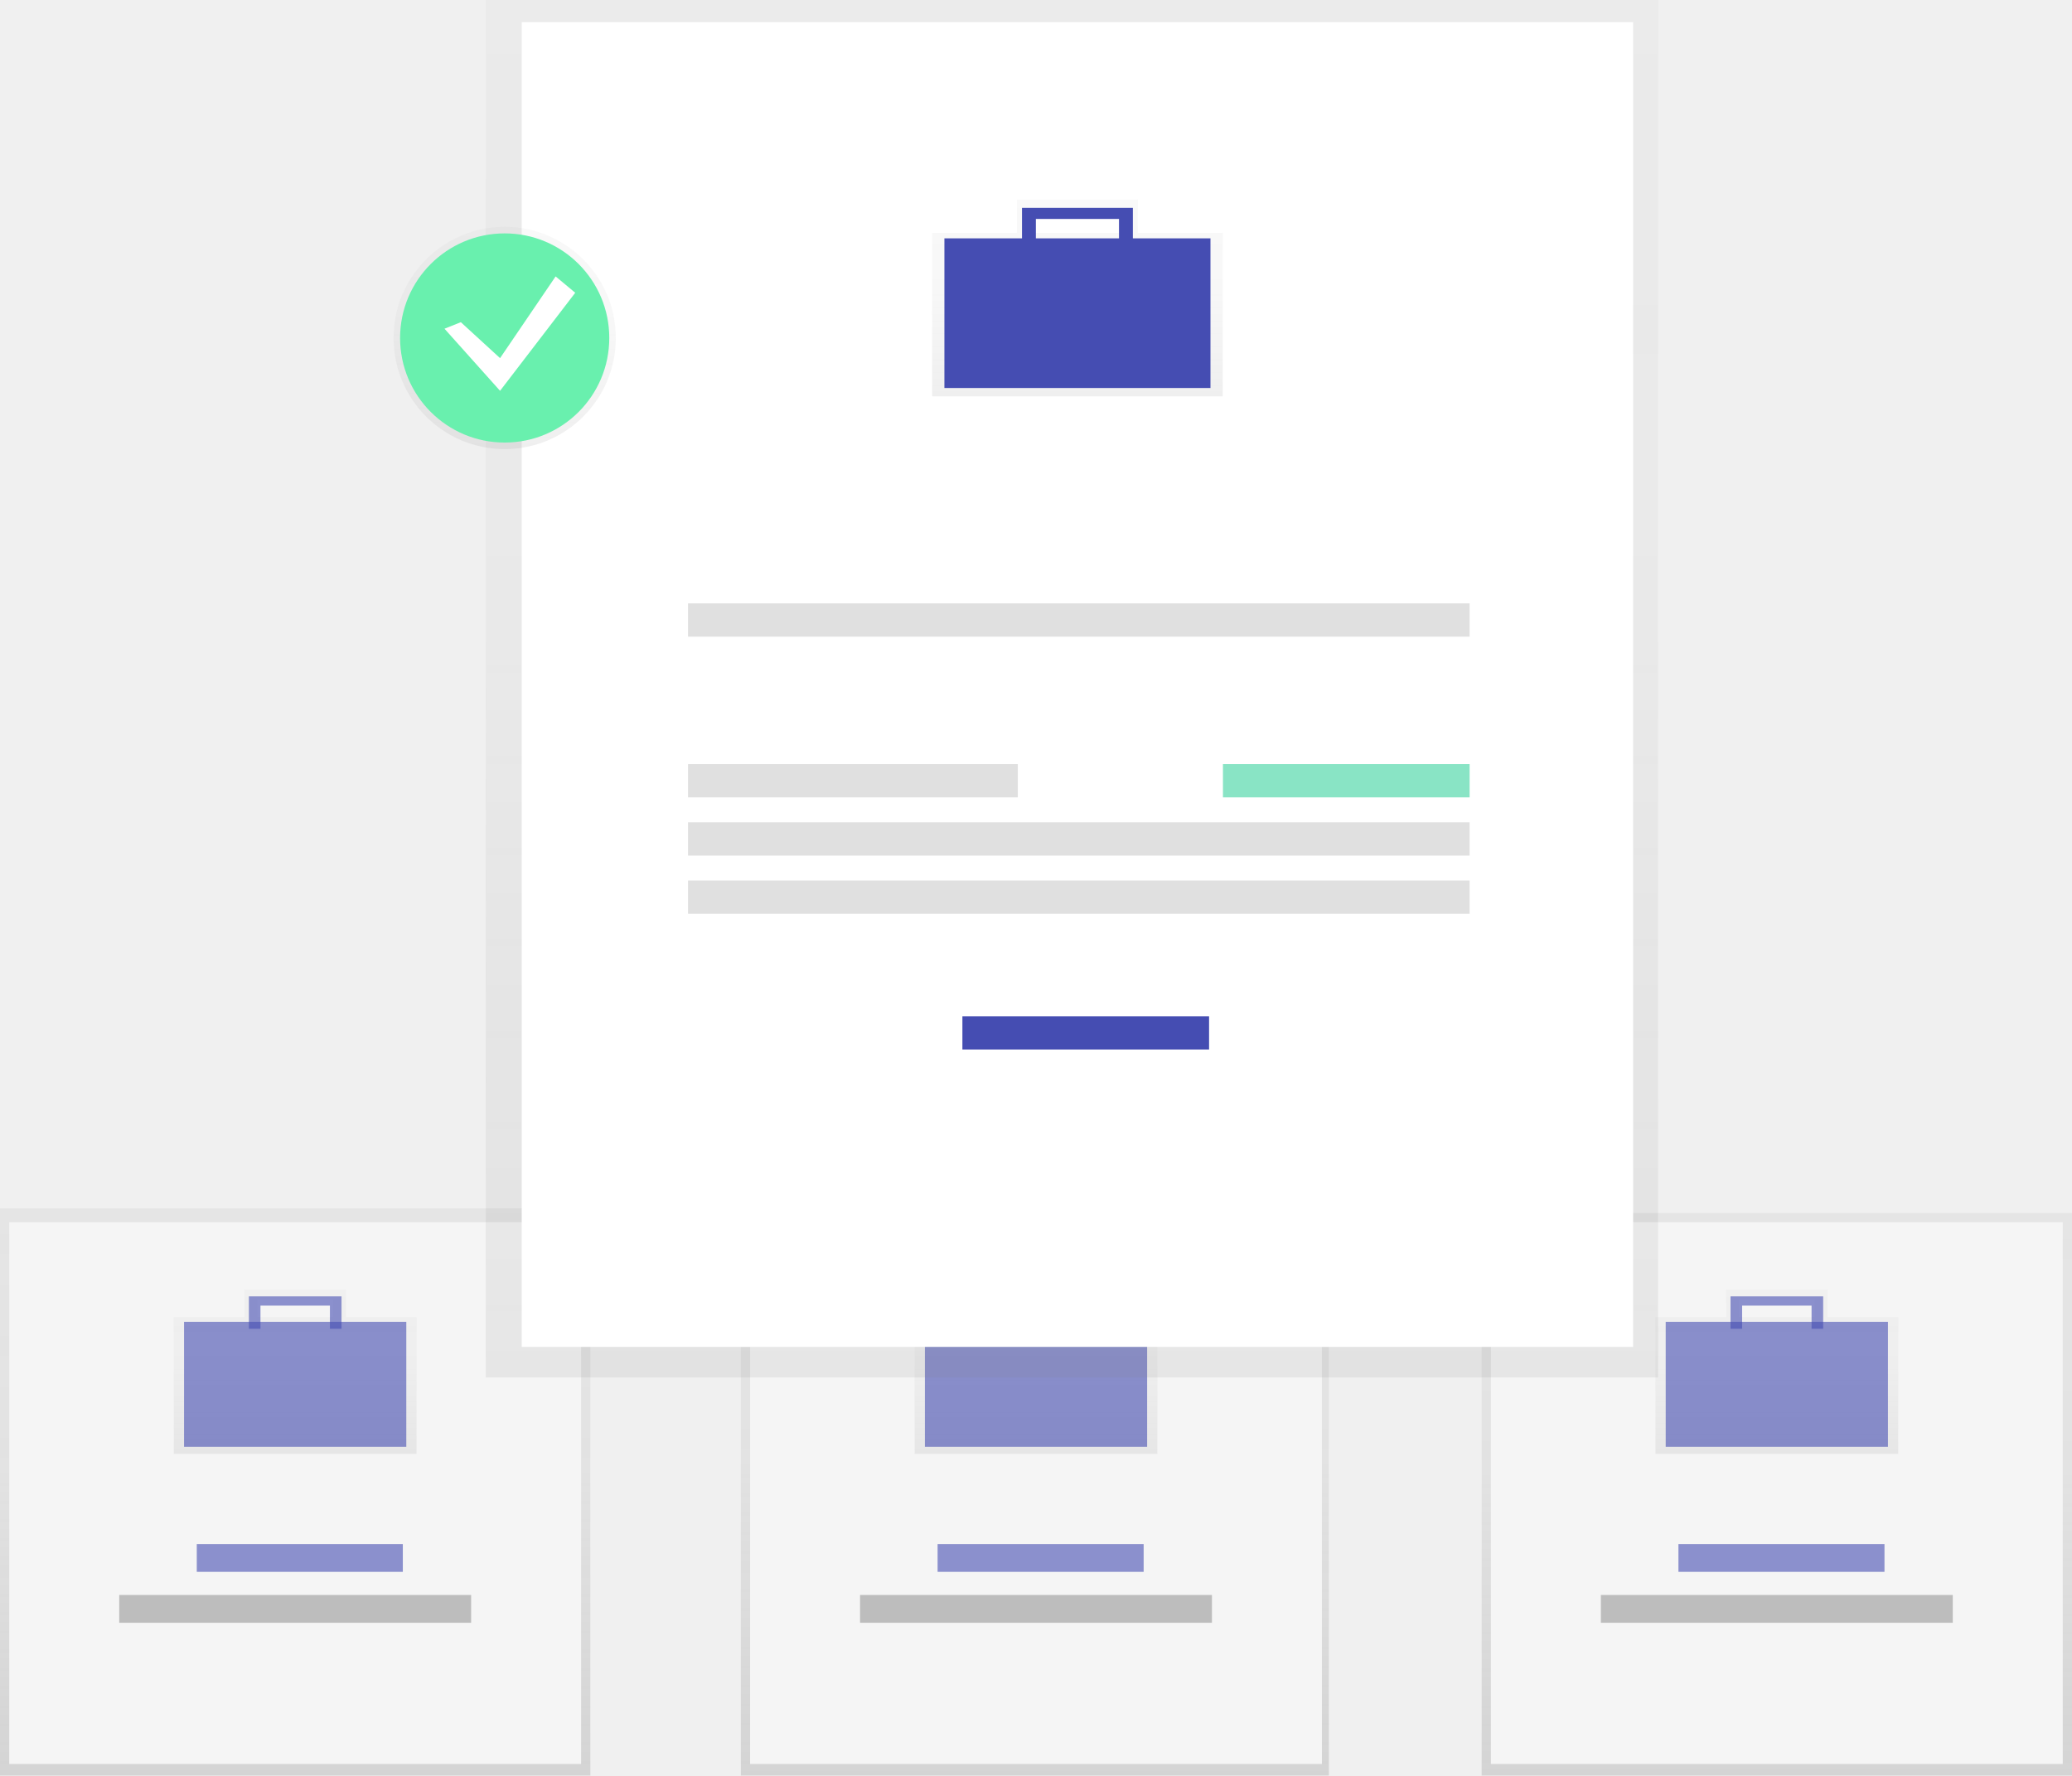
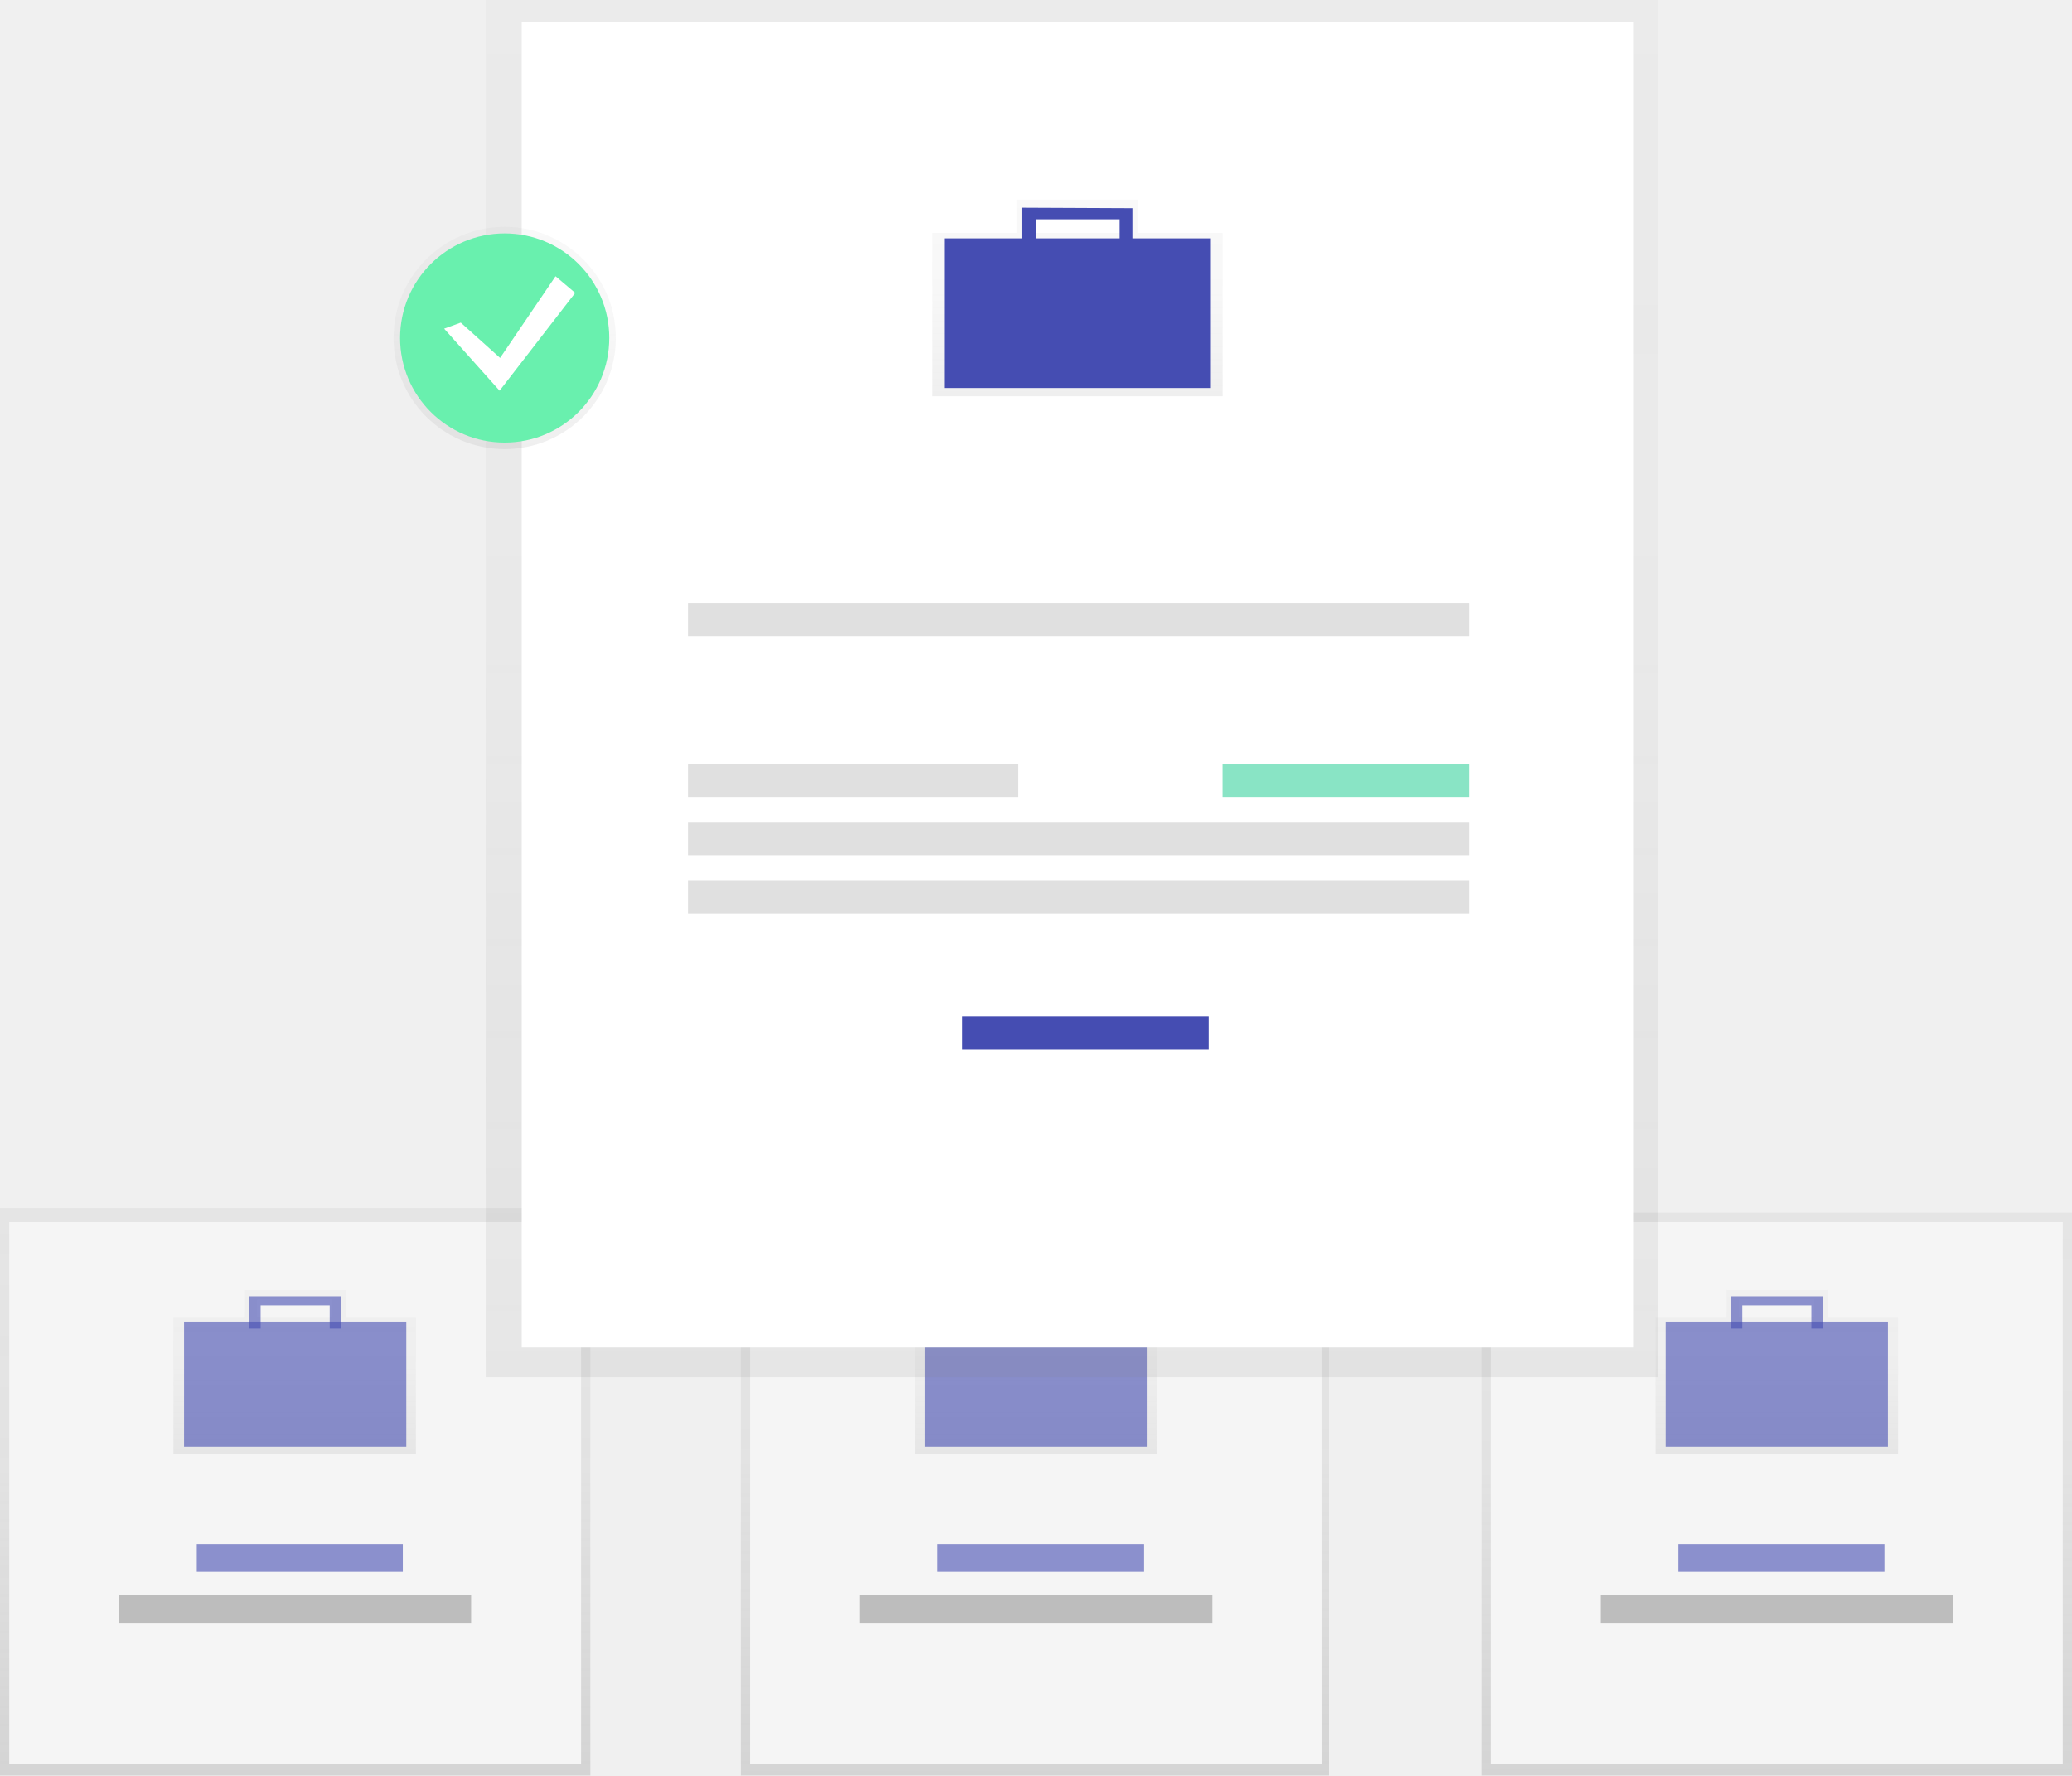
<svg xmlns="http://www.w3.org/2000/svg" xmlns:xlink="http://www.w3.org/1999/xlink" viewBox="0 0 411 352.22">
  <defs>
-     <style>.a{fill:url(#a);}.b{fill:#f5f5f5;}.c{opacity:0.5;}.d{fill:url(#b);}.e,.g{fill:#454db2;}.e,.f,.k{opacity:0.6;}.h{fill:#bdbdbd;}.i{fill:#fff;}.j{fill:#e0e0e0;}.k{fill:#3ad29f;}.l{fill:#69f0ae;}</style>
+     <style>.a{fill:url(#a)}.b{fill:#f5f5f5}.c{opacity:0.5}.d{fill:url(#b)}.e,.g{fill:#454db2}.e,.f{opacity:0.6}.h{fill:#bdbdbd}.i{fill:#fff}.j{fill:#e0e0e0}</style>
    <linearGradient id="a" x1="0.5" y1="1" x2="0.5" gradientUnits="objectBoundingBox">
      <stop offset="0" stop-color="gray" stop-opacity="0.251" />
      <stop offset="0.54" stop-color="gray" stop-opacity="0.122" />
      <stop offset="1" stop-color="gray" stop-opacity="0.102" />
    </linearGradient>
    <linearGradient id="b" xlink:href="#a" />
  </defs>
  <rect class="a" width="117.101" height="112.508" transform="translate(0 239.712)" />
  <rect class="b" width="113.427" height="107.457" transform="translate(1.837 242.467)" />
-   <g class="c" transform="translate(34.473 255.794)">
-     <path class="d" d="M261.681,629.031V623.52H241.613v5.511H227.57v27.094h48.154V629.031Zm-17.556-3.513h15.049v3.513H244.125Z" transform="translate(-227.57 -623.52)" />
+   <g class="c">
+     <path class="d" d="M68.6 261.3v-5.5h-20v5.5H34.4v27.1h48.1v-27.1zM51 257.8h15v3.5H51z" />
  </g>
  <rect class="e" width="44.085" height="24.798" transform="translate(36.508 262.213)" />
-   <path class="e" d="M107.5,560v6.429h2.3v-4.592h13.777v4.592h2.3V560Z" transform="translate(-58.134 -302.838)" />
+   <path class="e" d="M49.4 257.2v6.4h2.3V259h13.7v4.6h2.3v-6.4z" />
  <g class="f" transform="translate(39.034 306.298)">
    <rect class="g" width="40.87" height="5.511" />
  </g>
  <rect class="h" width="69.801" height="5.511" transform="translate(23.65 316.401)" />
  <rect class="a" width="116.641" height="115.723" transform="translate(146.95 236.497)" />
  <rect class="b" width="113.427" height="107.457" transform="translate(148.787 242.467)" />
-   <g class="c" transform="translate(181.423 255.794)">
-     <path class="d" d="M581.681,629.031V623.52H561.613v5.511H547.57v27.094h48.154V629.031Zm-17.556-3.513h15.049v3.513H564.125Z" transform="translate(-547.57 -623.52)" />
+   <g class="c">
+     <path class="d" d="M215.5 261.3v-5.5h-20v5.5h-14v27.1h48v-27.1zm-17.5-3.5h15v3.5h-15z" />
  </g>
  <rect class="e" width="44.085" height="24.798" transform="translate(183.458 262.213)" />
-   <path class="g" d="M427.5,560v6.429h2.3v-4.592h13.777v4.592h2.3V560Z" transform="translate(-231.184 -302.838)" />
+   <path class="g" d="M196.3 257.2v6.4h2.3V259h13.8v4.6h2.3v-6.4z" />
  <g class="f" transform="translate(185.983 306.298)">
    <rect class="g" width="40.87" height="5.511" />
  </g>
  <rect class="h" width="69.801" height="5.511" transform="translate(170.599 316.401)" />
  <rect class="a" width="117.101" height="111.59" transform="translate(293.899 240.63)" />
  <rect class="b" width="113.427" height="107.457" transform="translate(295.736 242.467)" />
-   <g class="c" transform="translate(328.373 255.794)">
-     <path class="d" d="M901.681,629.031V623.52H881.613v5.511H867.57v27.094h48.154V629.031Zm-17.556-3.513h15.049v3.513H884.125Z" transform="translate(-867.57 -623.52)" />
+   <g class="c">
+     <path class="d" d="M362.5 261.3v-5.5h-20v5.5h-14.1v27.1h48.1v-27.1zm-17.6-3.5h15v3.5h-15z" />
  </g>
  <rect class="e" width="44.085" height="24.798" transform="translate(330.407 262.213)" />
-   <path class="e" d="M747.5,560v6.429h2.3v-4.592h13.776v4.592h2.3V560Z" transform="translate(-404.235 -302.838)" />
+   <path class="e" d="M343.3 257.2v6.4h2.3V259h13.7v4.6h2.3v-6.4z" />
  <g class="f" transform="translate(332.933 306.298)">
    <rect class="g" width="40.87" height="5.511" />
  </g>
  <rect class="h" width="69.801" height="5.511" transform="translate(317.549 316.401)" />
  <g class="c" transform="translate(96.344)">
    <rect class="a" width="232.553" height="273.235" />
  </g>
  <rect class="i" width="220.457" height="262.787" transform="translate(103.489 4.399)" />
-   <g class="c" transform="translate(184.895 39.585)">
-     <path class="a" d="M595.941,159.3v-6.6h-24v6.6H555.13v32.43h57.646V159.3Zm-21.018-4.2h18.015v4.2H574.945Z" transform="translate(-555.13 -152.7)" />
+   <g class="c">
+     <path class="a" d="M225.7 46.2v-6.6h-24v6.6H185v32.4h57.6V46.2zm-21-4.2h18v4.2h-18z" />
  </g>
  <rect class="g" width="52.778" height="29.688" transform="translate(187.329 47.281)" />
-   <path class="g" d="M441.45,89.79v7.7H444.2v-5.5h16.491v5.5h2.751v-7.7Z" transform="translate(-238.728 -48.557)" />
+   <path class="g" d="M202.7 41.2V49h2.8v-5.5H222V49h2.7v-7.7z" />
  <rect class="j" width="155.037" height="6.599" transform="translate(136.475 119.695)" />
  <rect class="j" width="155.037" height="6.599" transform="translate(136.475 163.128)" />
  <rect class="j" width="155.037" height="6.599" transform="translate(136.475 174.673)" />
  <rect class="j" width="65.42" height="6.599" transform="translate(136.475 151.579)" />
-   <rect class="k" width="48.93" height="6.599" transform="translate(242.582 151.579)" />
+   <rect width="48.93" height="6.599" transform="translate(242.582 151.579)" style="fill:#3ad29f;opacity:0.6" />
  <rect class="g" width="48.93" height="6.599" transform="translate(190.901 201.61)" />
  <g class="c" transform="translate(78.067 45.003)">
    <circle class="a" cx="22.042" cy="22.042" r="22.042" />
  </g>
-   <circle class="l" cx="20.747" cy="20.747" r="20.747" transform="translate(79.362 46.298)" />
-   <path class="i" d="M195.242,128.489l7.779,7.132,11.021-16.21,3.89,3.242L203.021,142.1,192,129.784Z" transform="translate(-103.83 -64.575)" />
+   <circle cx="20.747" cy="20.747" r="20.747" transform="translate(79.362 46.298)" style="fill:#69f0ae" />
+   <path class="i" d="M91.4 64l7.8 7 11-16.2 3.9 3.3-15 19.4-11-12.3z" />
</svg>
